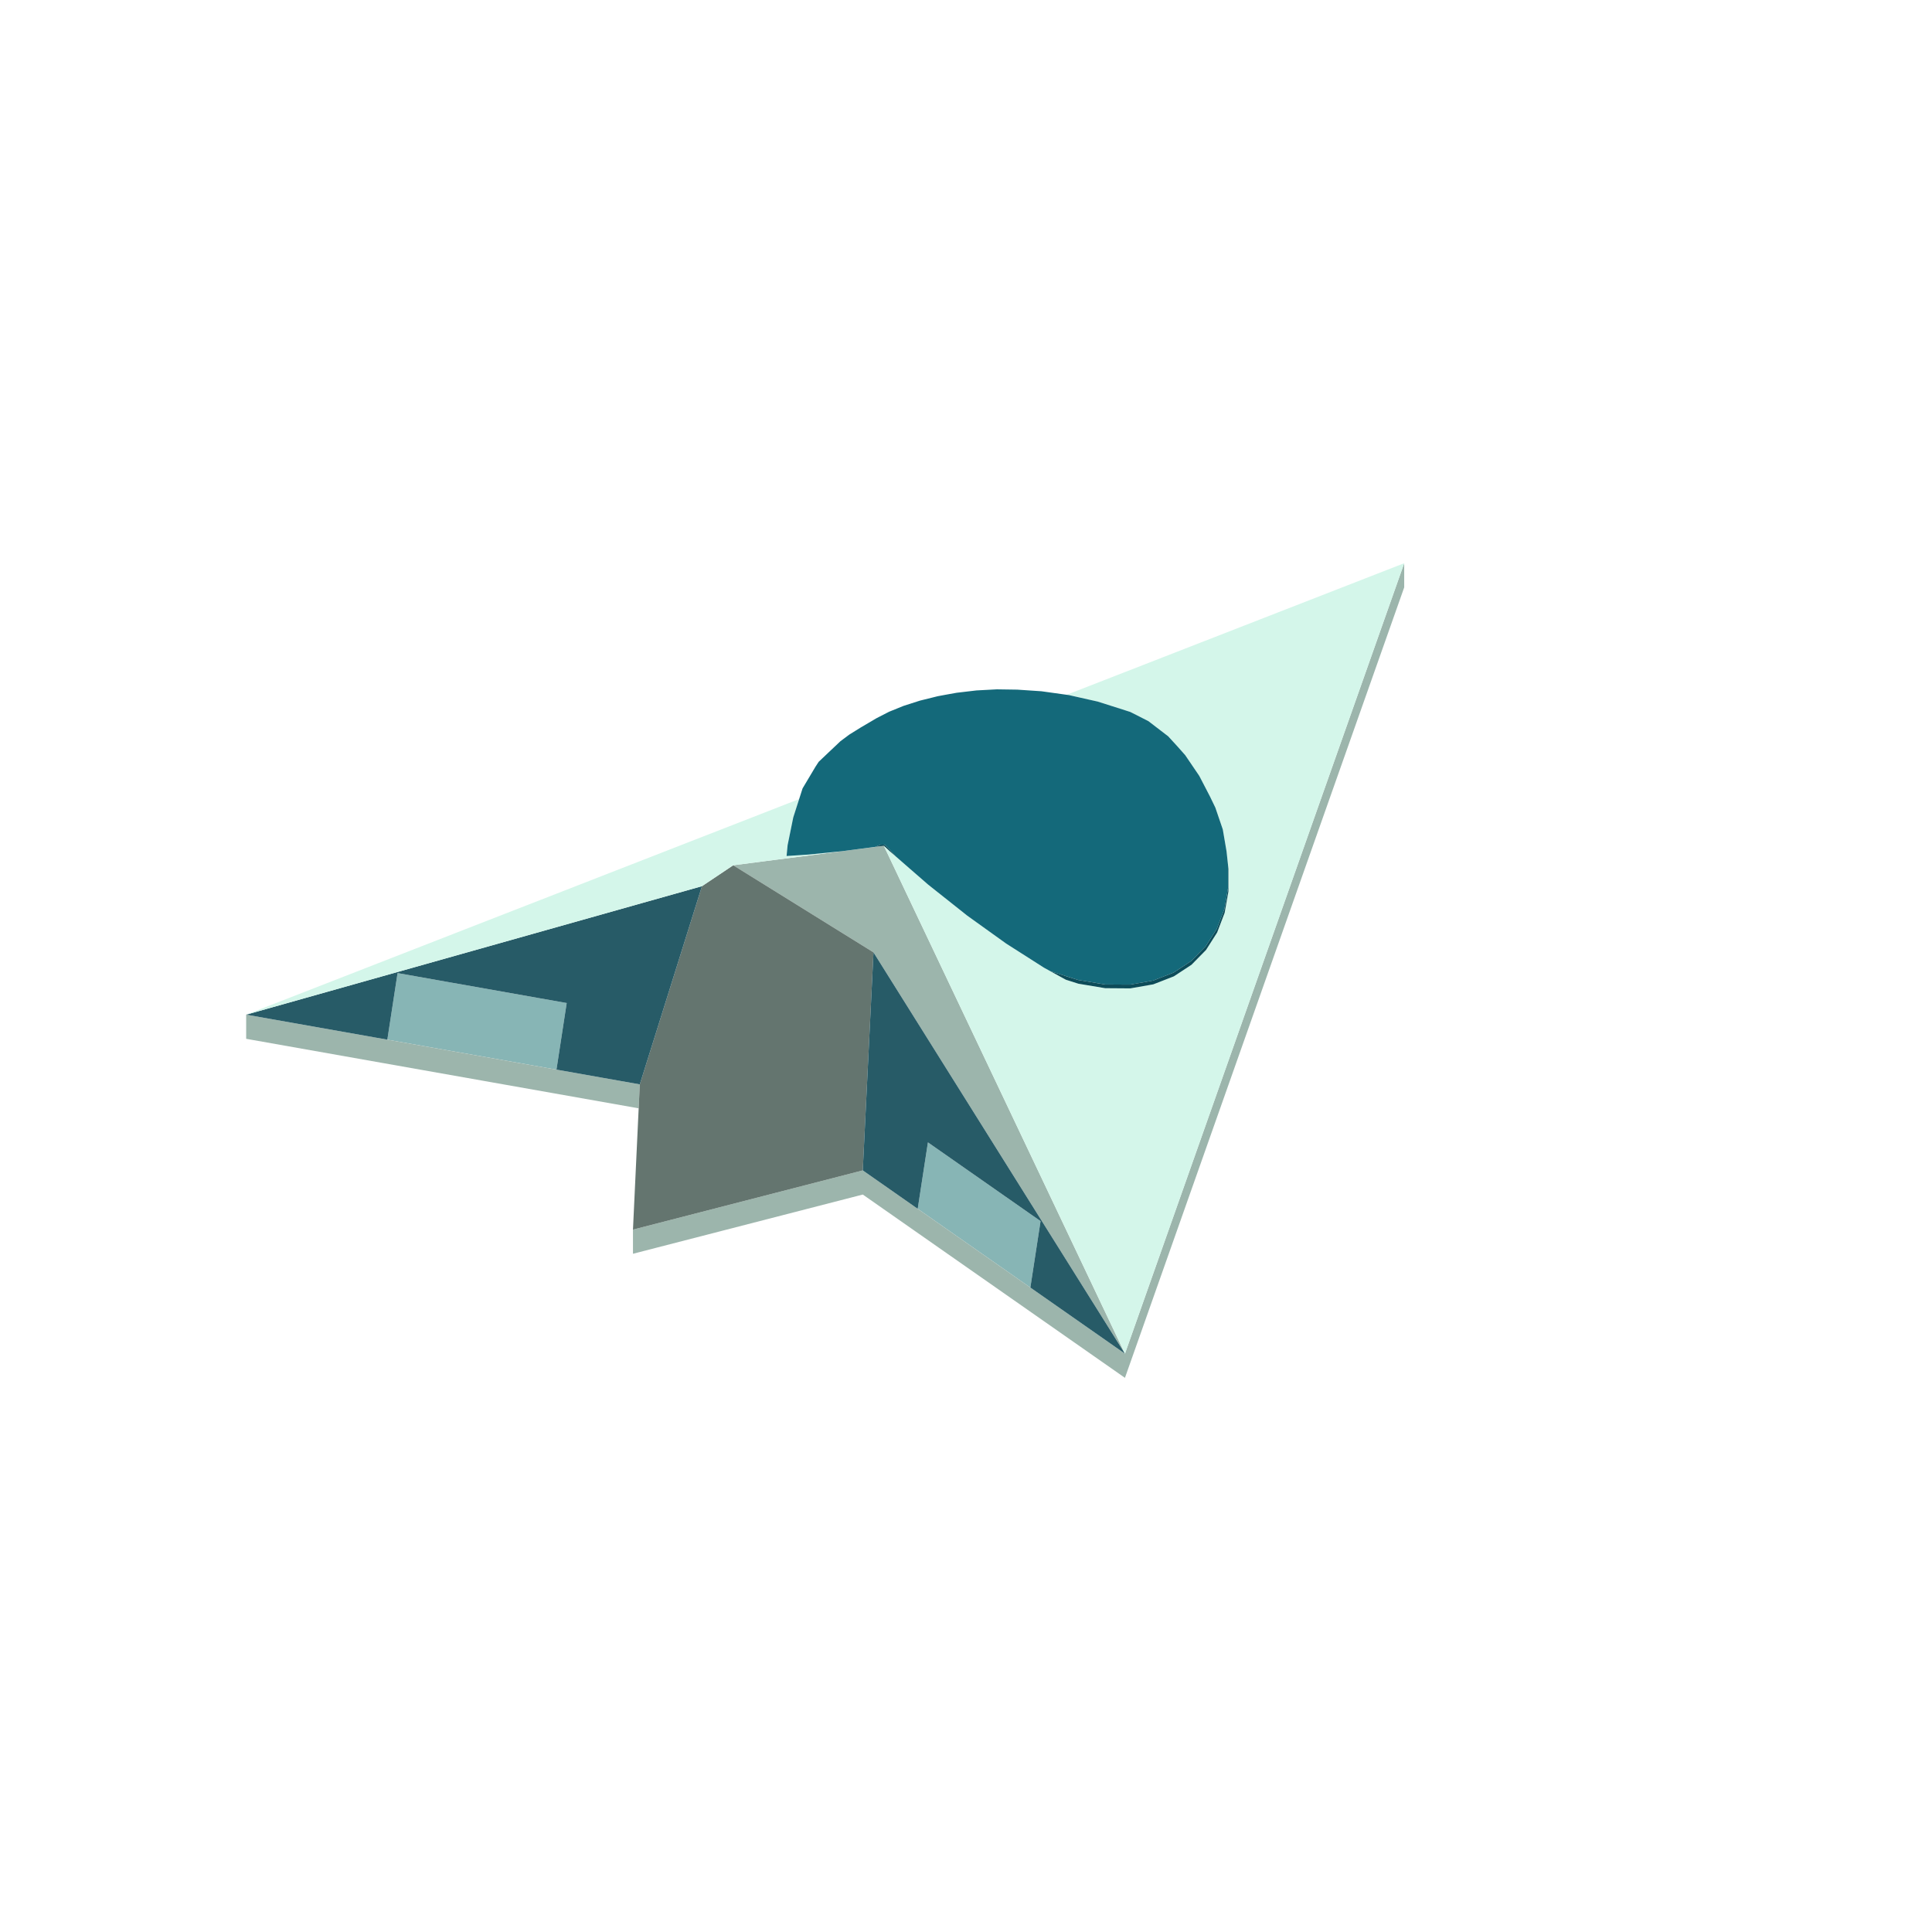
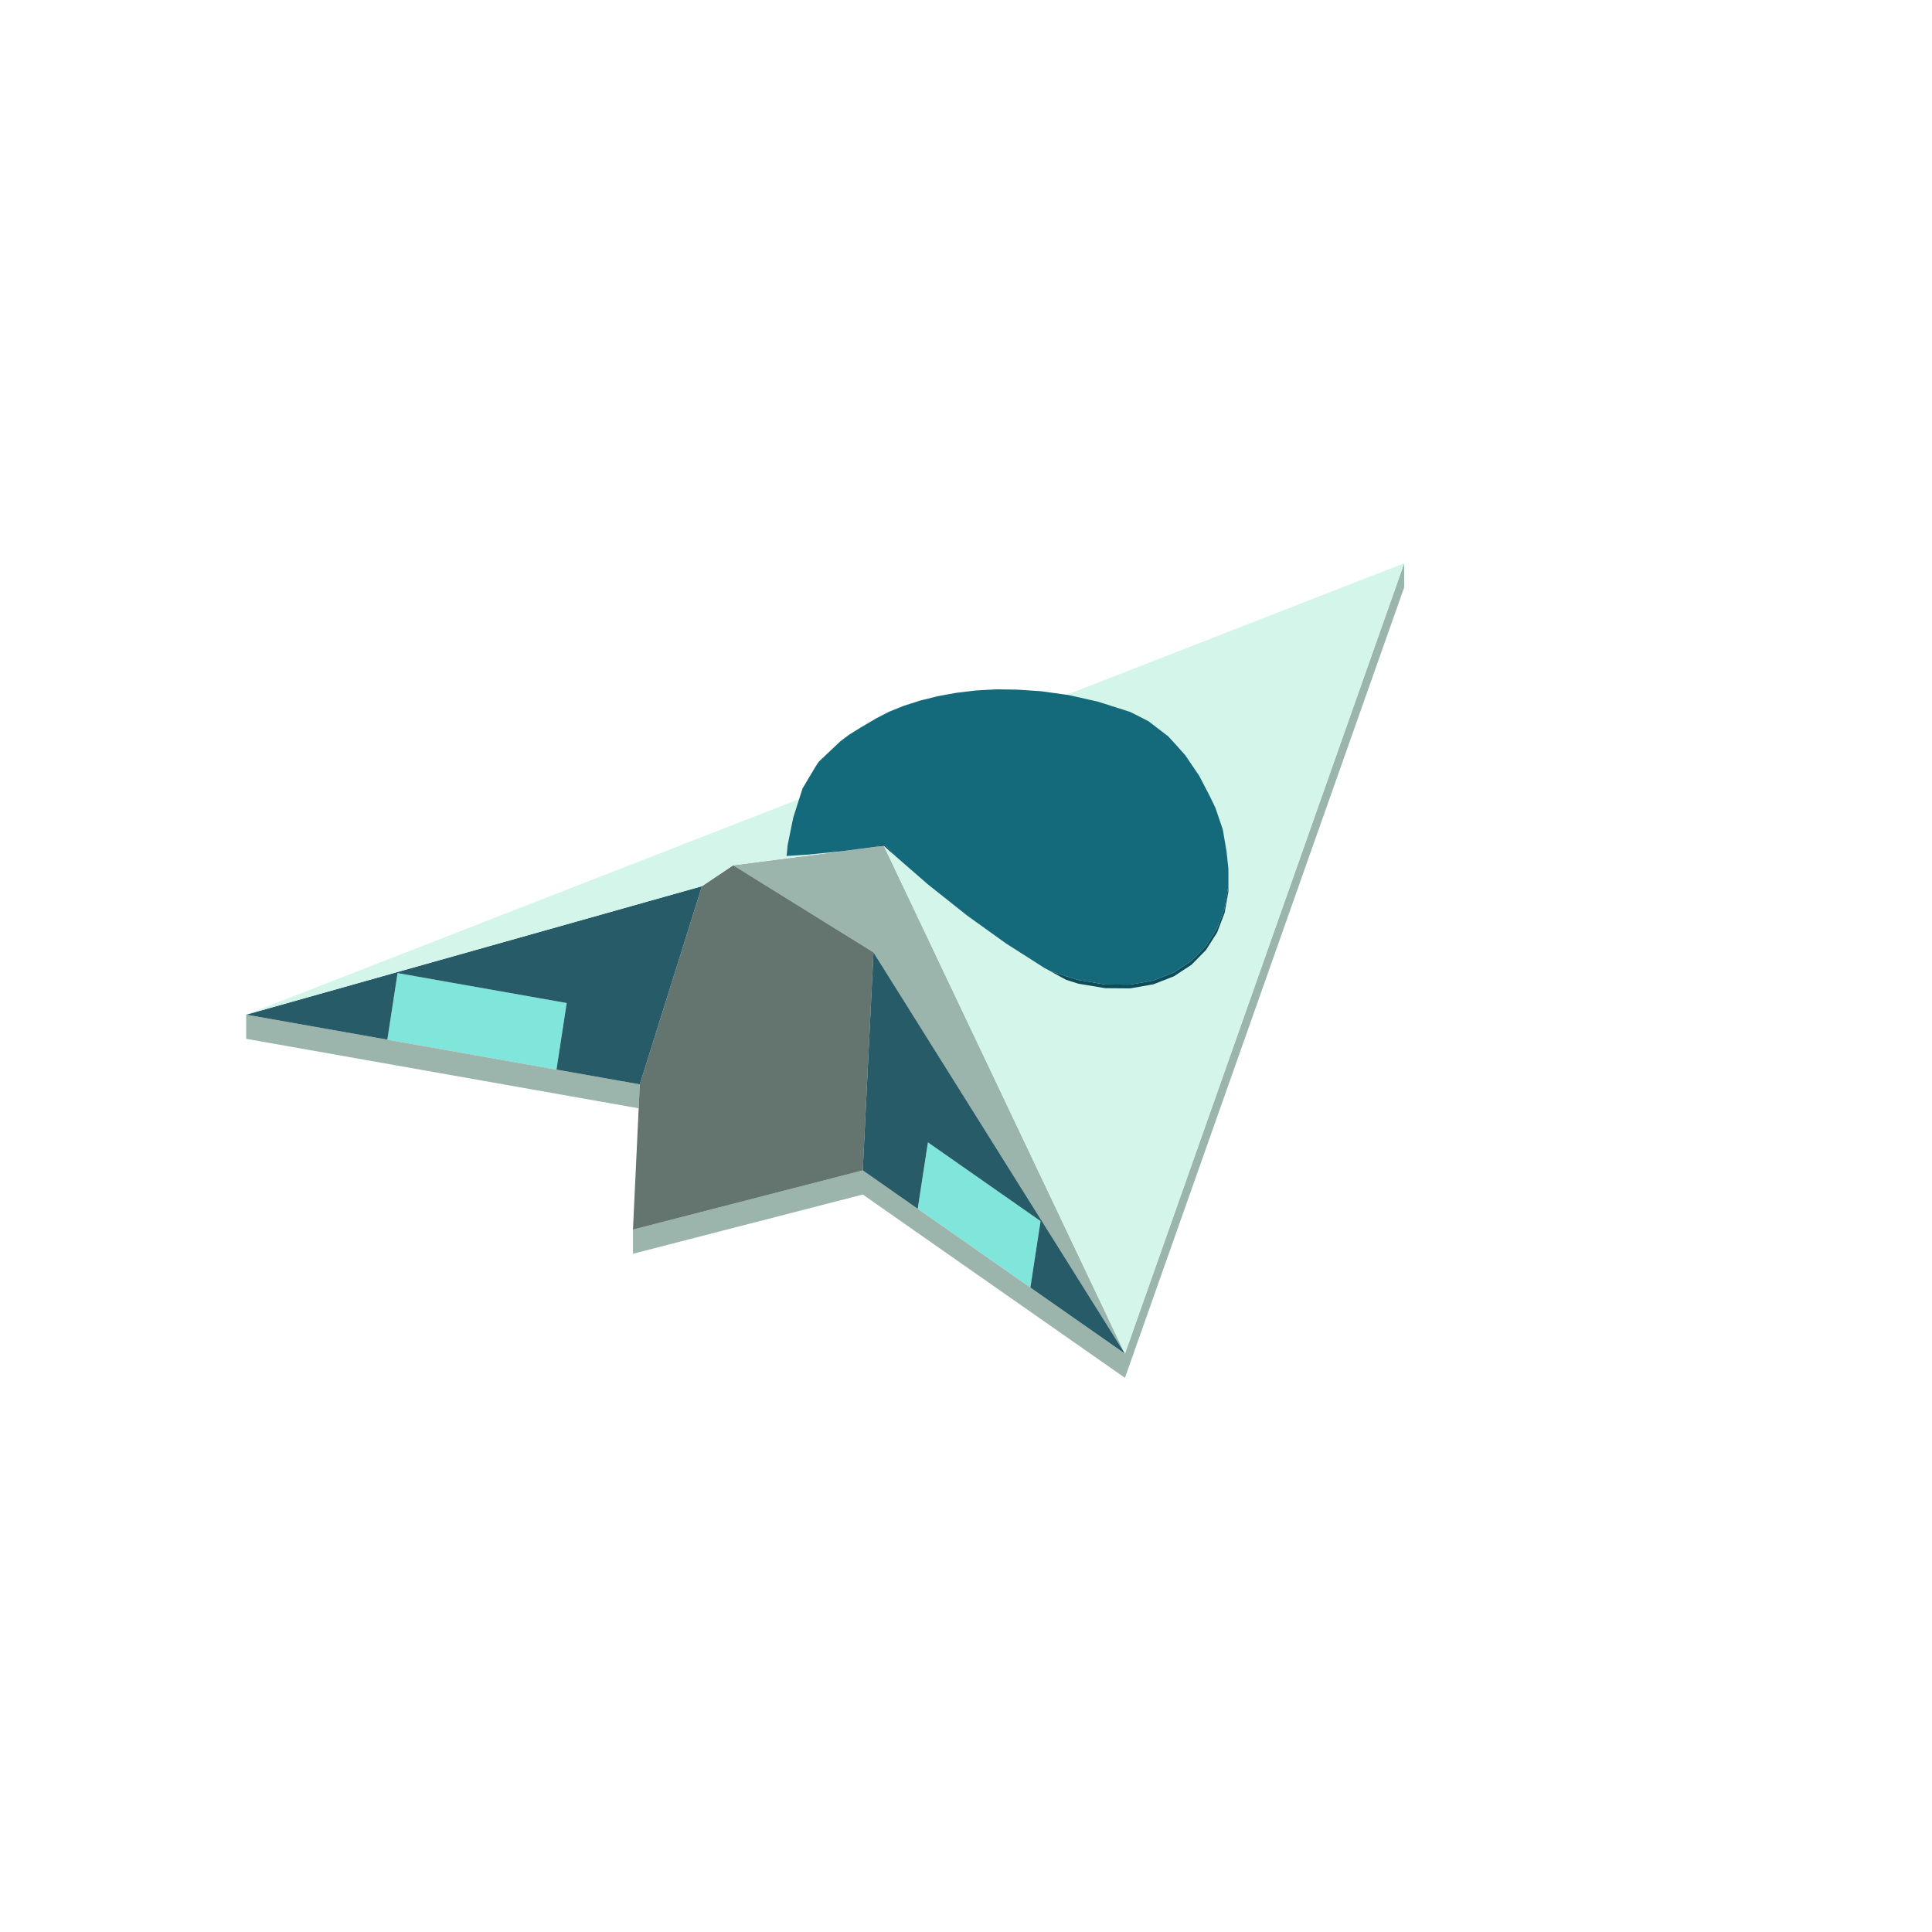
<svg xmlns="http://www.w3.org/2000/svg" width="96" height="96" viewBox="0 0 96 96">
-   <path fill="#87b5b5" d="M45.6,60.065L45.617,59.96L45.755,59.06L46.108,56.764L48.199,58.226L51.104,60.257L51.705,60.677L51.647,61.055L51.312,63.235L51.214,63.874L51.198,63.978L45.625,60.081ZM27.668,53.036L27.651,53.149L19.262,51.663L19.247,51.66L19.264,51.548L19.697,48.73L19.755,48.352L20.658,48.512L28.159,49.84Z" />
+   <path fill="#80e5db" d="M45.6,60.065L45.617,59.96L45.755,59.06L46.108,56.764L48.199,58.226L51.104,60.257L51.705,60.677L51.647,61.055L51.312,63.235L51.214,63.874L51.198,63.978L45.625,60.081ZM27.668,53.036L27.651,53.149L19.262,51.663L19.247,51.66L19.264,51.548L19.697,48.73L19.755,48.352L20.658,48.512L28.159,49.84Z" />
  <path fill="#9cb5ac" d="M42.871,59.356L31.452,62.299L31.452,61.099L42.871,58.156L45.6,60.065L45.625,60.081L51.198,63.978L55.898,67.264L69.774,27.986L69.774,29.186L55.898,68.464L51.032,65.062L45.434,61.148ZM40.362,45.434L36.433,42.995L38.441,42.735L39.141,42.645L41.192,42.38L42.372,42.227L43.086,42.135L43.525,42.078L43.782,42.045L43.909,42.029L43.917,42.028L43.927,42.048L44.055,42.318L44.274,42.779L44.586,43.435L45.001,44.311L45.54,45.446L46.227,46.892L47.091,48.713L48.168,50.981L49.499,53.784L51.132,57.225L51.966,58.981L53.133,61.44L55.596,66.627L55.898,67.264L55.557,66.719L52.587,61.979L51.718,60.593L49.877,57.654L47.403,53.706L45.153,50.115L43.403,47.322L41.313,46.025ZM19.067,52.829L12.232,51.618L12.232,50.418L19.247,51.66L19.262,51.663L27.651,53.149L31.791,53.882L31.735,55.072L27.472,54.317Z" />
  <path fill="#64756f" d="M31.452,61.099L31.791,53.882L34.88,44.034L36.433,42.995L40.362,45.434L41.313,46.025L43.403,47.322L43.331,48.794L42.871,58.156Z" />
  <path fill="#275b67" d="M12.232,50.418L19.764,48.295L31.856,44.886L32.219,44.784L34.88,44.034L31.791,53.882L27.651,53.149L27.668,53.036L28.159,49.84L20.658,48.512L20.643,48.509L19.755,48.352L19.698,48.724L19.264,51.548L19.247,51.66ZM51.198,63.978L51.214,63.874L51.312,63.235L51.647,61.055L51.652,61.024L51.705,60.677L51.154,60.292L51.104,60.257L48.199,58.226L46.108,56.764L45.755,59.06L45.617,59.96L45.6,60.065L44.685,59.425L42.871,58.156L42.876,58.044L43.044,54.622L43.097,53.545L43.292,49.581L43.329,48.83L43.331,48.794L43.403,47.322L45.153,50.115L46.74,52.648L47.403,53.706L49.877,57.654L51.718,60.593L51.822,60.759L52.587,61.979L54.507,65.043L55.557,66.719L55.769,67.058L55.898,67.264L55.847,67.228L55.456,66.955Z" />
  <path fill="#d4f6ea" d="M12.232,50.418L14.403,49.572L19.69,47.511L23.108,46.178L24.797,45.52L25.523,45.237L27.355,44.523L28.657,44.015L30.018,43.484L31.096,43.064L32.095,42.675L33.054,42.301L34.001,41.931L34.963,41.557L35.97,41.164L37.079,40.732L38.416,40.21L39.214,39.899L39.352,39.846L39.417,39.82L39.593,39.752L39.616,39.743L39.67,39.722L39.709,39.706L39.683,39.787L39.666,39.839L39.645,39.905L39.645,39.908L39.636,39.934L39.63,39.952L39.625,39.969L39.577,40.117L39.501,40.355L39.474,40.438L39.417,40.616L39.409,40.656L39.389,40.754L39.382,40.789L39.361,40.892L39.358,40.907L39.311,41.138L39.292,41.228L39.254,41.417L39.246,41.455L39.232,41.527L39.212,41.625L39.208,41.641L39.193,41.718L39.181,41.774L39.181,41.776L39.179,41.786L39.149,41.932L39.136,41.995L39.11,42.266L39.096,42.413L39.094,42.442L39.089,42.49L39.089,42.495L39.085,42.531L39.085,42.535L40.197,42.461L41.169,42.364L41.827,42.298L42.371,42.227L42.466,42.214L42.564,42.201L42.797,42.171L43.085,42.133L43.492,42.08L43.523,42.076L43.575,42.07L43.763,42.045L43.78,42.043L43.909,42.029L43.909,42.029L43.782,42.045L43.569,42.073L43.525,42.078L43.485,42.084L43.086,42.135L42.797,42.172L42.565,42.202L42.467,42.215L42.372,42.227L41.835,42.297L41.787,42.303L41.622,42.324L41.192,42.38L40.944,42.412L40,42.534L39.141,42.645L39.005,42.663L38.441,42.735L37.955,42.798L36.85,42.941L36.433,42.995L36.421,43.002L36.12,43.204L35.693,43.49L35.627,43.534L35.145,43.857L34.88,44.034L32.219,44.784L31.856,44.886L31.74,44.919L30.358,45.309L19.962,48.239L19.764,48.295ZM53.005,34.523L53.016,34.519L53.019,34.518L53.044,34.508L53.082,34.493L53.087,34.491L53.089,34.491L53.093,34.489L53.098,34.487L53.149,34.467L53.156,34.464L53.158,34.464L53.161,34.463L53.16,34.463L53.193,34.45L53.203,34.446L53.215,34.441L53.219,34.44L53.22,34.439L53.227,34.437L53.233,34.439L53.234,34.439L53.234,34.439L53.234,34.439L53.234,34.439L53.227,34.437L53.229,34.436L53.315,34.402L53.34,34.392L53.348,34.389L53.398,34.37L53.434,34.356L53.518,34.323L53.531,34.318L53.532,34.318L53.535,34.317L53.534,34.317L53.55,34.311L53.553,34.309L53.584,34.297L53.612,34.287L53.629,34.28L53.637,34.277L53.646,34.273L53.646,34.273L53.648,34.272L53.653,34.271L53.685,34.258L53.691,34.256L53.724,34.243L53.744,34.235L53.773,34.224L53.799,34.214L53.822,34.205L53.837,34.199L53.898,34.175L53.901,34.175L53.9,34.174L53.913,34.169L53.922,34.166L53.926,34.164L53.933,34.161L53.979,34.144L53.997,34.136L54.052,34.115L54.107,34.093L54.153,34.075L54.158,34.074L54.159,34.073L54.163,34.072L54.247,34.039L54.251,34.038L54.358,33.996L54.464,33.955L54.613,33.896L54.643,33.885L54.836,33.809L54.842,33.807L54.901,33.784L55.248,33.649L55.25,33.648L55.297,33.63L55.302,33.628L55.304,33.627L55.351,33.609L55.424,33.58L55.562,33.526L55.681,33.48L55.697,33.474L55.755,33.451L55.79,33.437L55.825,33.424L55.898,33.395L55.957,33.372L56.09,33.321L56.213,33.273L56.828,33.033L56.859,33.021L56.942,32.988L56.942,32.988L57.133,32.914L57.384,32.816L57.438,32.795L57.539,32.756L57.747,32.674L58.117,32.53L58.243,32.481L58.421,32.412L58.446,32.402L59.571,31.963L59.572,31.963L59.572,31.963L59.687,31.918L59.857,31.852L60.568,31.575L60.827,31.474L60.902,31.445L61.605,31.17L61.634,31.159L61.817,31.088L63.7,30.354L65.406,29.689L66.111,29.414L66.325,29.331L66.461,29.277L67.376,28.921L67.801,28.755L69.774,27.986L69.674,28.268L69.576,28.547L68.966,30.274L68.922,30.398L68.907,30.438L68.415,31.833L68.315,32.114L68.214,32.402L67.992,33.03L67.822,33.512L67.661,33.966L67.508,34.4L67.505,34.408L67.449,34.566L67.188,35.305L66.962,35.946L66.856,36.245L66.817,36.355L66.807,36.383L66.794,36.42L66.662,36.795L66.638,36.861L66.538,37.145L66.501,37.25L66.454,37.383L66.448,37.4L66.431,37.449L66.405,37.522L66.299,37.822L66.283,37.867L66.263,37.925L66.175,38.172L66.16,38.215L66.153,38.234L66.099,38.387L66.093,38.405L66.07,38.469L66.052,38.52L66.051,38.525L66.046,38.537L66.043,38.536L66.046,38.537L66.045,38.54L66.038,38.562L65.994,38.686L65.982,38.719L65.905,38.938L65.814,39.195L65.785,39.276L65.769,39.322L65.752,39.37L65.693,39.538L65.668,39.609L65.664,39.62L65.663,39.621L65.629,39.718L65.621,39.741L65.597,39.809L65.596,39.813L65.504,40.074L65.491,40.109L65.49,40.112L65.486,40.124L65.43,40.281L65.42,40.309L65.37,40.451L65.318,40.599L65.315,40.608L65.248,40.797L65.245,40.806L65.242,40.813L65.236,40.831L65.204,40.922L65.175,41.004L65.137,41.111L65.135,41.116L65.109,41.189L65.092,41.239L65.091,41.242L65.085,41.257L64.968,41.591L64.936,41.681L64.896,41.793L64.886,41.822L64.879,41.841L64.864,41.884L64.811,42.035L64.761,42.177L64.757,42.188L64.753,42.197L64.744,42.224L64.743,42.226L64.733,42.254L64.731,42.259L64.709,42.323L64.696,42.36L64.684,42.394L64.657,42.471L64.633,42.537L64.596,42.644L64.566,42.728L64.543,42.793L64.536,42.813L64.532,42.823L64.42,43.142L64.419,43.142L64.413,43.159L64.411,43.167L64.403,43.188L64.374,43.271L64.34,43.367L64.317,43.433L64.31,43.451L64.281,43.535L64.277,43.546L64.261,43.591L64.248,43.627L64.239,43.652L64.2,43.764L64.176,43.831L64.157,43.886L64.111,44.015L64.102,44.041L64.071,44.129L64.069,44.133L64.06,44.16L64.041,44.214L64.027,44.254L64.022,44.268L64.004,44.319L63.976,44.398L63.935,44.513L63.933,44.519L63.916,44.569L63.858,44.731L63.854,44.744L63.834,44.798L63.783,44.944L63.776,44.964L63.771,44.978L63.719,45.123L63.7,45.178L63.691,45.203L63.67,45.264L63.622,45.399L63.622,45.399L63.595,45.476L63.59,45.491L63.588,45.495L63.572,45.542L63.552,45.598L63.549,45.607L63.509,45.72L63.494,45.761L63.487,45.781L63.459,45.86L63.453,45.877L63.439,45.919L63.43,45.942L63.393,46.047L63.341,46.196L63.337,46.208L63.331,46.222L63.328,46.231L63.327,46.236L63.303,46.303L63.24,46.479L63.234,46.497L63.202,46.588L63.155,46.721L63.151,46.733L63.066,46.974L63.062,46.986L63.048,47.026L63.009,47.135L62.997,47.168L62.977,47.226L62.964,47.263L62.928,47.363L62.928,47.364L62.917,47.396L62.891,47.468L62.883,47.492L62.872,47.524L62.867,47.535L62.844,47.602L62.839,47.616L62.811,47.695L62.8,47.728L62.784,47.771L62.747,47.877L62.735,47.91L62.686,48.05L62.659,48.126L62.635,48.192L62.608,48.27L62.605,48.277L62.566,48.389L62.491,48.601L62.466,48.672L62.459,48.691L62.444,48.735L62.404,48.848L62.395,48.874L62.341,49.027L62.287,49.178L62.254,49.271L62.212,49.39L62.193,49.445L62.178,49.487L62.158,49.542L62.145,49.58L62.025,49.919L61.976,50.06L61.927,50.197L61.915,50.231L61.89,50.303L61.876,50.342L61.825,50.485L61.825,50.485L61.74,50.726L61.705,50.827L61.665,50.94L61.622,51.06L61.546,51.277L61.446,51.559L61.394,51.706L61.379,51.748L61.369,51.778L61.339,51.861L61.324,51.904L61.257,52.093L61.193,52.276L61.165,52.355L61.055,52.665L61.046,52.691L61.04,52.707L60.973,52.897L60.968,52.912L60.946,52.974L60.889,53.136L60.852,53.24L60.816,53.342L60.779,53.448L60.706,53.653L60.687,53.708L60.666,53.768L60.532,54.146L60.504,54.224L60.479,54.296L60.206,55.071L60.203,55.077L59.927,55.858L59.901,55.934L59.819,56.164L59.749,56.364L59.738,56.394L59.567,56.878L59.48,57.124L59.285,57.675L59.229,57.834L59.206,57.899L59,58.483L58.963,58.588L58.785,59.092L58.767,59.141L58.329,60.383L58.191,60.772L58.024,61.246L57.941,61.48L57.938,61.489L57.819,61.826L57.655,62.29L57.299,63.296L56.737,64.888L56.331,66.037L55.898,67.264L55.794,67.046L55.692,66.83L55.639,66.718L55.596,66.627L53.133,61.44L51.966,58.981L51.132,57.225L49.499,53.784L48.168,50.981L47.091,48.713L46.712,47.915L46.227,46.892L46.178,46.788L45.743,45.873L45.725,45.835L45.54,45.446L45.333,45.008L45.001,44.311L44.984,44.275L44.679,43.633L44.669,43.611L44.586,43.435L44.581,43.425L44.449,43.148L44.404,43.052L44.274,42.779L44.185,42.592L44.066,42.34L44.055,42.318L43.998,42.198L43.994,42.189L43.927,42.048L43.917,42.028L44.001,42.097L44.101,42.191L44.222,42.305L44.307,42.379L44.45,42.503L44.51,42.555L44.65,42.677L44.941,42.931L45.008,42.989L45.179,43.139L45.308,43.25L45.51,43.426L46.113,43.951L46.176,44.001L46.218,44.034L46.334,44.127L46.425,44.199L46.509,44.266L47.322,44.911L47.357,44.938L47.472,45.03L47.578,45.114L47.694,45.206L47.882,45.355L47.899,45.369L48.055,45.493L48.711,45.964L48.841,46.057L48.88,46.085L49.193,46.309L49.275,46.369L49.32,46.401L49.995,46.885L50.763,47.375L50.791,47.393L50.894,47.459L51.171,47.635L51.881,48.088L52.201,48.264L52.264,48.299L52.801,48.593L52.901,48.648L52.967,48.684L53.047,48.709L53.566,48.874L53.584,48.88L53.793,48.915L54.83,49.089L54.832,49.089L54.916,49.103L55.898,49.11L55.99,49.111L56.005,49.111L56.165,49.112L57.309,48.911L58.329,48.514L58.924,48.123L59.206,47.938L59.927,47.203L60.479,46.335L60.852,45.357L61.04,44.297L61.04,44.083L61.04,43.179L61.022,43.01L61.022,43.002L61.01,42.894L60.995,42.757L60.983,42.64L60.971,42.533L60.949,42.329L60.948,42.32L60.946,42.303L60.897,42.016L60.886,41.95L60.883,41.932L60.852,41.754L60.835,41.651L60.826,41.6L60.823,41.584L60.824,41.585L60.824,41.584L60.823,41.583L60.802,41.46L60.792,41.4L60.76,41.214L60.713,41.077L60.683,40.989L60.68,40.979L60.674,40.964L60.666,40.938L60.664,40.935L60.642,40.87L60.613,40.783L60.611,40.778L60.578,40.681L60.564,40.639L60.496,40.441L60.488,40.418L60.479,40.391L60.468,40.358L60.454,40.318L60.451,40.308L60.413,40.196L60.39,40.129L60.317,39.979L60.294,39.931L60.291,39.925L60.246,39.832L60.203,39.742L60.199,39.733L60.178,39.69L60.172,39.678L60.123,39.577L60.094,39.521L60.074,39.481L60.033,39.402L59.98,39.302L59.963,39.268L59.929,39.202L59.927,39.2L59.907,39.16L59.906,39.159L59.888,39.123L59.88,39.108L59.837,39.026L59.793,38.941L59.762,38.881L59.723,38.806L59.703,38.769L59.687,38.737L59.684,38.731L59.632,38.632L59.59,38.551L59.58,38.535L59.572,38.523L59.567,38.516L59.513,38.437L59.492,38.406L59.489,38.403L59.482,38.391L59.45,38.345L59.438,38.327L59.414,38.292L59.347,38.193L59.285,38.102L59.279,38.092L59.24,38.035L59.206,37.986L59.205,37.984L59.202,37.979L59.184,37.954L59.183,37.951L59.162,37.921L59.147,37.899L59.076,37.794L59.068,37.782L59.045,37.748L59.027,37.721L58.931,37.58L58.919,37.562L58.901,37.536L58.895,37.527L58.895,37.527L58.894,37.526L58.868,37.497L58.834,37.458L58.811,37.432L58.767,37.383L58.761,37.376L58.66,37.262L58.628,37.225L58.606,37.201L58.562,37.151L58.509,37.091L58.387,36.958L58.378,36.948L58.346,36.913L58.339,36.906L58.329,36.894L58.276,36.837L58.249,36.807L58.234,36.79L58.192,36.745L58.093,36.636L58.071,36.612L58.055,36.596L58.046,36.586L58.032,36.575L57.903,36.476L57.897,36.471L57.876,36.455L57.855,36.439L57.819,36.411L57.714,36.331L57.703,36.323L57.687,36.311L57.682,36.306L57.669,36.297L57.636,36.271L57.591,36.237L57.588,36.234L57.566,36.218L57.44,36.122L57.432,36.115L57.357,36.058L57.339,36.044L57.316,36.026L57.296,36.011L57.228,35.959L57.192,35.931L57.112,35.87L57.072,35.84L57.061,35.831L57.04,35.821L57.031,35.816L57.019,35.81L57.004,35.802L56.964,35.782L56.912,35.756L56.911,35.755L56.909,35.754L56.863,35.731L56.781,35.689L56.737,35.667L56.6,35.597L56.581,35.587L56.524,35.559L56.503,35.548L56.478,35.535L56.441,35.516L56.357,35.474L56.345,35.468L56.332,35.461L56.289,35.439L56.232,35.41L56.165,35.376L56.152,35.372L56.147,35.371L56.137,35.367L56.109,35.359L56.07,35.346L56.045,35.338L56.035,35.335L56.021,35.331L55.961,35.312L55.898,35.291L55.898,35.291L55.897,35.291L55.789,35.257L55.79,35.257L55.79,35.257L55.789,35.257L55.702,35.229L55.69,35.225L55.611,35.2L55.607,35.199L55.592,35.194L55.593,35.194L55.59,35.194L55.577,35.189L55.539,35.177L55.513,35.169L55.464,35.153L55.453,35.15L55.444,35.147L55.324,35.109L55.248,35.085L55.208,35.072L55.204,35.071L55.188,35.066L55.181,35.063L55.176,35.062L55.141,35.051L55.125,35.046L55.119,35.044L55.055,35.023L55.011,35.009L54.998,35.005L54.997,35.005L54.99,35.003L54.969,34.996L54.964,34.994L54.907,34.976L54.905,34.976L54.901,34.974L54.886,34.969L54.882,34.968L54.872,34.965L54.851,34.959L54.851,34.958L54.818,34.948L54.803,34.943L54.789,34.939L54.783,34.937L54.724,34.918L54.723,34.918L54.689,34.907L54.67,34.901L54.649,34.894L54.611,34.882L54.602,34.879L54.589,34.875L54.577,34.871L54.577,34.871L54.55,34.863L54.545,34.861L54.539,34.86L54.524,34.857L54.498,34.851L54.493,34.849L54.482,34.847L54.455,34.841L54.446,34.839L54.411,34.831L54.402,34.829L54.383,34.825L54.338,34.815L54.319,34.81L54.272,34.8L54.251,34.795L54.236,34.791L54.234,34.791L54.233,34.791L54.215,34.787L54.205,34.785L54.19,34.781L54.184,34.78L54.179,34.779L54.17,34.777L54.153,34.773L54.145,34.771L54.146,34.771L54.144,34.771L54.137,34.769L54.138,34.769L54.137,34.769L54.102,34.761L54.016,34.742L53.955,34.728L53.939,34.725L53.932,34.723L53.921,34.721L53.903,34.717L53.887,34.713L53.878,34.711L53.853,34.705L53.849,34.705L53.847,34.704L53.764,34.685L53.746,34.681L53.728,34.677L53.717,34.675L53.699,34.671L53.635,34.656L53.628,34.655L53.621,34.653L53.611,34.651L53.592,34.647L53.584,34.645L53.57,34.642L53.541,34.635L53.506,34.627L53.505,34.626L53.504,34.627L53.501,34.626L53.466,34.618L53.434,34.611L53.396,34.602L53.391,34.601L53.361,34.594L53.321,34.586L53.308,34.583L53.303,34.581L53.297,34.58L53.27,34.574L53.249,34.569L53.24,34.567L53.172,34.552L53.168,34.551L53.155,34.548L53.155,34.548L53.139,34.544L53.118,34.54L53.118,34.54L53.118,34.54L53.11,34.538L53.059,34.531L53.057,34.53L53.055,34.53L53.048,34.529L53.03,34.527ZM59.797,38.547L59.796,38.545L59.794,38.544ZM59.8,38.549L59.799,38.549L59.797,38.547ZM58.964,37.589L58.963,37.588L58.965,37.59ZM58.963,37.587L58.964,37.589L58.965,37.589Z" />
  <path fill="#14697a" d="M43.999,42.002L43.998,42.001L43.953,41.984L43.933,41.976L43.919,41.971L43.91,41.967L43.884,41.971L43.844,41.972L43.763,41.968L43.516,42.071L43.508,42.074L43.492,42.08L43.129,42.128L43.085,42.133L42.984,42.147L42.797,42.171L42.564,42.201L42.466,42.214L42.371,42.227L42.322,42.233L42.192,42.25L41.827,42.298L41.787,42.302L41.713,42.309L41.391,42.341L41.169,42.364L40.969,42.384L40.929,42.388L40.772,42.404L40.744,42.406L40.72,42.409L40.244,42.457L40.228,42.458L40.197,42.461L40.155,42.464L39.853,42.484L39.693,42.495L39.69,42.495L39.675,42.496L39.322,42.519L39.316,42.52L39.298,42.521L39.123,42.532L39.113,42.533L39.098,42.534L39.096,42.534L39.085,42.535L39.11,42.266L39.136,41.995L39.212,41.625L39.246,41.455L39.254,41.417L39.417,40.616L39.879,39.176L40.516,38.106L40.679,37.855L40.852,37.691L41.006,37.545L41.154,37.404L41.315,37.252L41.491,37.086L41.761,36.83L42.198,36.504L42.273,36.457L42.542,36.29L42.77,36.148L42.846,36.104L43.16,35.919L43.346,35.81L43.535,35.698L43.561,35.683L44.181,35.365L44.902,35.073L45.576,34.857L45.711,34.814L45.876,34.773L46.309,34.666L46.512,34.615L46.594,34.595L46.91,34.536L47.074,34.506L47.536,34.423L47.886,34.382L47.91,34.379L48.521,34.307L49.532,34.253L50.551,34.268L51.747,34.348L53.11,34.538L54.545,34.861L55.898,35.291L56.021,35.331L56.149,35.371L56.178,35.386L56.218,35.406L56.289,35.439L56.781,35.689L56.909,35.754L57.061,35.831L58.046,36.586L58.509,37.091L58.894,37.526L59.59,38.551L59.793,38.941L60.123,39.577L60.39,40.129L60.76,41.214L60.946,42.303L61.022,43.002L61.022,43.216L61.022,44.118L60.988,44.315L60.88,44.919L60.835,45.176L60.768,45.353L60.463,46.152L60.365,46.306L59.912,47.019L59.786,47.147L59.193,47.752L59.041,47.852L58.316,48.328L57.475,48.656L57.298,48.725L56.355,48.89L56.156,48.925L55.898,48.924L55.129,48.919L54.909,48.918L53.815,48.734L53.579,48.696L53.337,48.621L52.192,48.259L52.188,48.257L52.187,48.256L51.912,48.105L51.881,48.088L50.76,47.373L50.73,47.354L50.376,47.128L50.202,47.017L49.995,46.885L49.323,46.403L49.32,46.401L48.841,46.057L48.711,45.964L48.658,45.925L48.524,45.83L48.055,45.493L47.899,45.369L47.882,45.355L47.472,45.03L47.357,44.938L46.509,44.266L46.425,44.199L46.328,44.122L46.273,44.078L46.113,43.951L45.51,43.426L45.308,43.25L45.179,43.139L45.008,42.989L44.51,42.555L44.38,42.41L44.102,42.099L44.033,42.045L44.008,42.019Z" />
  <path fill="#0d4c59" d="M43.998,42.001L43.999,42.002L44.001,42.005L44.008,42.019L44.033,42.045L44.102,42.099L44.38,42.41L44.51,42.555L44.222,42.305L44.001,42.097L43.917,42.028L43.909,42.029L43.78,42.043L43.763,42.045L43.575,42.07L43.523,42.076L43.492,42.08L43.508,42.074L43.516,42.071L43.763,41.968L43.844,41.972L43.884,41.971L43.91,41.967L43.919,41.971L43.933,41.976L43.953,41.984ZM56.021,35.331L56.165,35.376L56.289,35.439L56.218,35.406L56.178,35.386L56.149,35.371ZM61.022,44.118L61.022,43.216L61.022,43.002L61.04,43.179L61.04,44.083L61.04,44.297L60.852,45.357L60.479,46.335L59.927,47.203L59.206,47.938L58.329,48.514L57.309,48.911L56.165,49.112L55.898,49.11L54.916,49.103L53.584,48.88L53.047,48.709L52.967,48.684L52.819,48.603L52.738,48.559L52.654,48.513L52.192,48.259L53.337,48.621L53.579,48.696L53.815,48.734L54.909,48.918L55.129,48.919L55.898,48.924L56.156,48.925L56.355,48.89L57.298,48.725L57.475,48.656L58.316,48.328L59.041,47.852L59.193,47.752L59.786,47.147L59.912,47.019L60.365,46.306L60.463,46.152L60.768,45.353L60.835,45.176L60.88,44.919L60.988,44.315Z" />
</svg>
